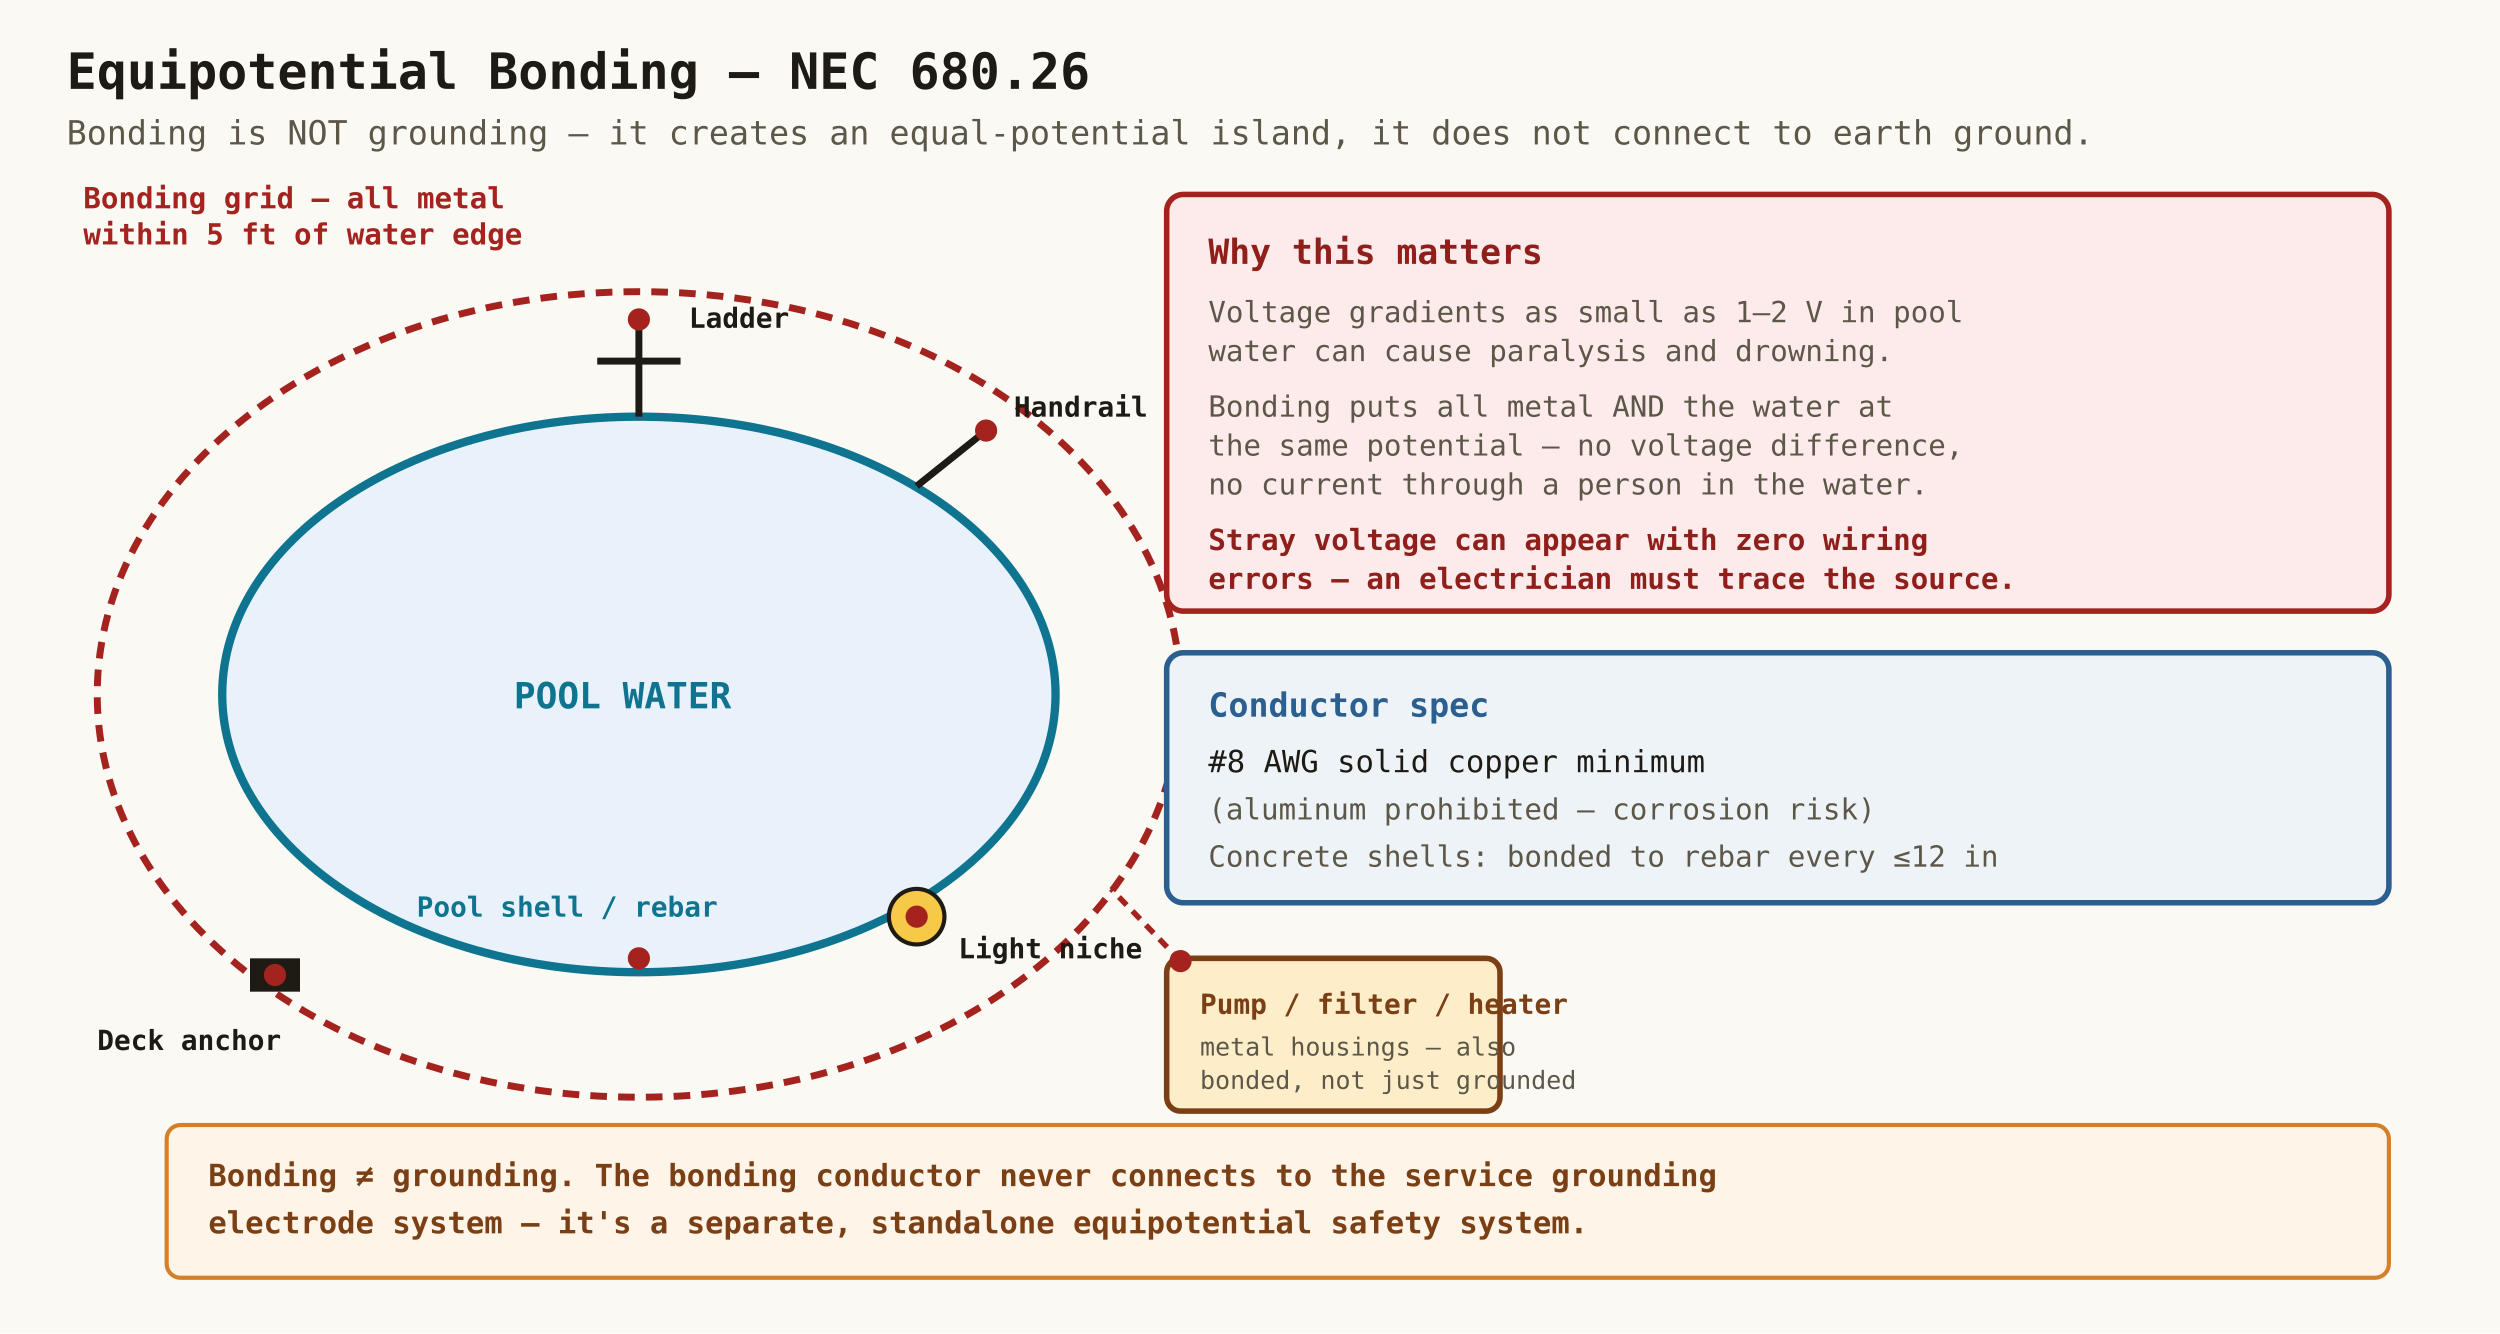
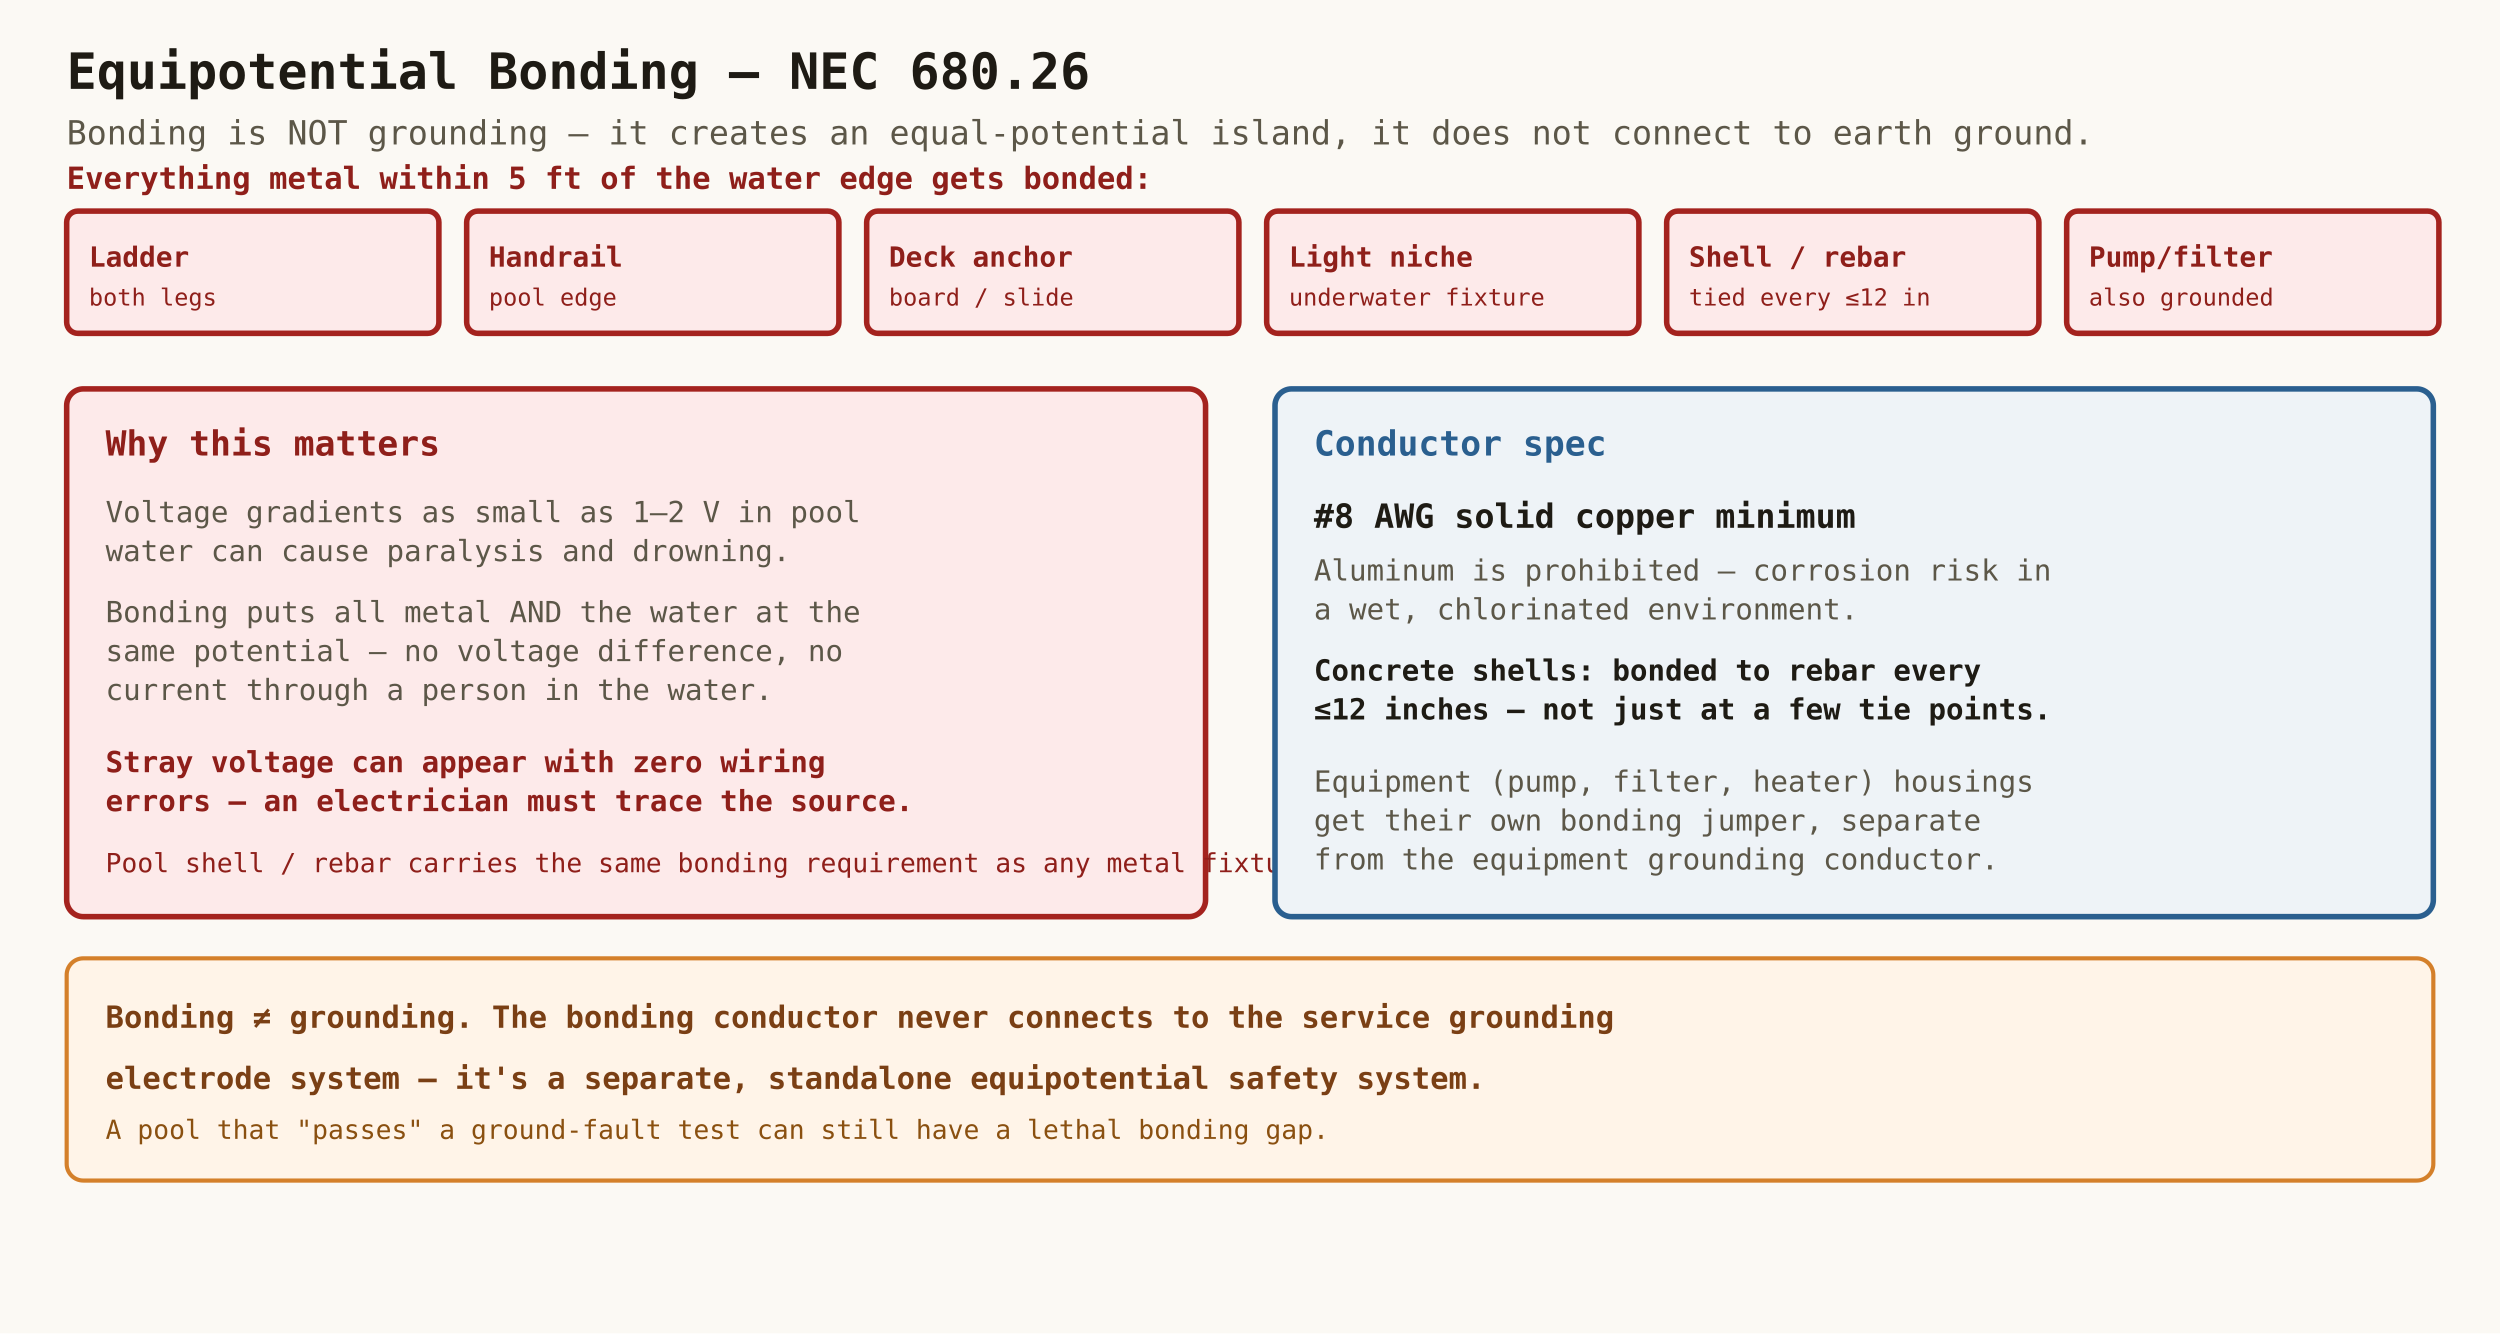
<svg xmlns="http://www.w3.org/2000/svg" viewBox="0 0 900 480" font-family="ui-monospace, Consolas, monospace">
  <rect width="900" height="480" fill="#fbf9f4" />
  <text x="24" y="32" font-size="18" font-weight="700" fill="#1e1b14">Equipotential Bonding — NEC 680.26</text>
  <text x="24" y="52" font-size="12" fill="#5c5748">Bonding is NOT grounding — it creates an equal-potential island, it does not connect to earth ground.</text>
-   <ellipse cx="230" cy="250" rx="150" ry="100" fill="#e9f2fb" stroke="#0e7490" stroke-width="3" />
-   <text x="185" y="255" font-size="13" font-weight="700" fill="#0e7490">POOL WATER</text>
-   <g fill="none" stroke="#a4231e" stroke-width="2.5" stroke-dasharray="6 4">
-     <ellipse cx="230" cy="250" rx="195" ry="145" />
+   <text x="24" y="68" font-size="11" font-weight="700" fill="#8f1f1a">Everything metal within 5 ft of the water edge gets bonded:</text>
+   <g font-size="10" font-weight="700">
+     <rect x="24" y="76" width="134" height="44" rx="4" fill="#fdeaea" stroke="#a4231e" stroke-width="2" />
+     <text x="32" y="96" fill="#8f1f1a">Ladder</text>
+     <text x="32" y="110" font-weight="400" font-size="8.5" fill="#8f1f1a">both legs</text>
+     <rect x="168" y="76" width="134" height="44" rx="4" fill="#fdeaea" stroke="#a4231e" stroke-width="2" />
+     <text x="176" y="96" fill="#8f1f1a">Handrail</text>
+     <text x="176" y="110" font-weight="400" font-size="8.5" fill="#8f1f1a">pool edge</text>
+     <rect x="312" y="76" width="134" height="44" rx="4" fill="#fdeaea" stroke="#a4231e" stroke-width="2" />
+     <text x="320" y="96" fill="#8f1f1a">Deck anchor</text>
+     <text x="320" y="110" font-weight="400" font-size="8.5" fill="#8f1f1a">board / slide</text>
+     <rect x="456" y="76" width="134" height="44" rx="4" fill="#fdeaea" stroke="#a4231e" stroke-width="2" />
+     <text x="464" y="96" fill="#8f1f1a">Light niche</text>
+     <text x="464" y="110" font-weight="400" font-size="8.5" fill="#8f1f1a">underwater fixture</text>
+     <rect x="600" y="76" width="134" height="44" rx="4" fill="#fdeaea" stroke="#a4231e" stroke-width="2" />
+     <text x="608" y="96" fill="#8f1f1a">Shell / rebar</text>
+     <text x="608" y="110" font-weight="400" font-size="8.5" fill="#8f1f1a">tied every ≤12 in</text>
+     <rect x="744" y="76" width="134" height="44" rx="4" fill="#fdeaea" stroke="#a4231e" stroke-width="2" />
+     <text x="752" y="96" fill="#8f1f1a">Pump/filter</text>
+     <text x="752" y="110" font-weight="400" font-size="8.5" fill="#8f1f1a">also grounded</text>
  </g>
-   <text x="30" y="75" font-size="10.5" font-weight="700" fill="#a4231e">Bonding grid — all metal</text>
-   <text x="30" y="88" font-size="10.5" font-weight="700" fill="#a4231e">within 5 ft of water edge</text>
-   <g stroke="#1e1b14" stroke-width="2.5">
-     <line x1="230" y1="150" x2="230" y2="115" />
-     <line x1="215" y1="130" x2="245" y2="130" />
-   </g>
-   <circle cx="230" cy="115" r="4" fill="#a4231e" />
-   <text x="248" y="118" font-size="10" font-weight="700" fill="#1e1b14">Ladder</text>
-   <g stroke="#1e1b14" stroke-width="2.5">
-     <path d="M 330 175 L 355 155" />
-   </g>
-   <circle cx="355" cy="155" r="4" fill="#a4231e" />
-   <text x="365" y="150" font-size="10" font-weight="700" fill="#1e1b14">Handrail</text>
-   <rect x="90" y="345" width="18" height="12" fill="#1e1b14" />
-   <circle cx="99" cy="351" r="4" fill="#a4231e" />
-   <text x="35" y="378" font-size="10" font-weight="700" fill="#1e1b14">Deck anchor</text>
-   <circle cx="330" cy="330" r="10" fill="#f7c948" stroke="#1e1b14" stroke-width="1.5" />
-   <circle cx="330" cy="330" r="4" fill="#a4231e" />
-   <text x="345" y="345" font-size="10" font-weight="700" fill="#1e1b14">Light niche</text>
-   <text x="150" y="330" font-size="10" font-weight="700" fill="#0e7490">Pool shell / rebar</text>
-   <circle cx="230" cy="345" r="4" fill="#a4231e" />
-   <rect x="420" y="345" width="120" height="55" rx="5" fill="#fdeec9" stroke="#7a3f14" stroke-width="2" />
-   <text x="432" y="365" font-size="10" font-weight="700" fill="#7a3f14">Pump / filter / heater</text>
-   <text x="432" y="380" font-size="9" fill="#5c5748">metal housings — also</text>
-   <text x="432" y="392" font-size="9" fill="#5c5748">bonded, not just grounded</text>
-   <circle cx="425" cy="346" r="4" fill="#a4231e" />
-   <line x1="425" y1="346" x2="400" y2="320" stroke="#a4231e" stroke-width="2" stroke-dasharray="4 3" />
-   <rect x="420" y="70" width="440" height="150" rx="6" fill="#fdeaea" stroke="#a4231e" stroke-width="2" />
-   <text x="435" y="95" font-size="12.5" font-weight="700" fill="#8f1f1a">Why this matters</text>
-   <text x="435" y="116" font-size="10.5" fill="#5c5748">Voltage gradients as small as 1–2 V in pool</text>
-   <text x="435" y="130" font-size="10.5" fill="#5c5748">water can cause paralysis and drowning.</text>
-   <text x="435" y="150" font-size="10.5" fill="#5c5748">Bonding puts all metal AND the water at</text>
-   <text x="435" y="164" font-size="10.5" fill="#5c5748">the same potential — no voltage difference,</text>
-   <text x="435" y="178" font-size="10.5" fill="#5c5748">no current through a person in the water.</text>
-   <text x="435" y="198" font-size="10.5" font-weight="700" fill="#8f1f1a">Stray voltage can appear with zero wiring</text>
-   <text x="435" y="212" font-size="10.5" font-weight="700" fill="#8f1f1a">errors — an electrician must trace the source.</text>
-   <rect x="420" y="235" width="440" height="90" rx="6" fill="#eef3f7" stroke="#2a5f8f" stroke-width="2" />
-   <text x="435" y="258" font-size="12" font-weight="700" fill="#2a5f8f">Conductor spec</text>
-   <text x="435" y="278" font-size="11" fill="#1e1b14">#8 AWG solid copper minimum</text>
-   <text x="435" y="295" font-size="10.5" fill="#5c5748">(aluminum prohibited — corrosion risk)</text>
-   <text x="435" y="312" font-size="10.5" fill="#5c5748">Concrete shells: bonded to rebar every ≤12 in</text>
-   <rect x="60" y="405" width="800" height="55" rx="5" fill="#fff4e8" stroke="#d4802a" stroke-width="1.5" />
-   <text x="75" y="427" font-size="11" font-weight="700" fill="#7a3f14">Bonding ≠ grounding. The bonding conductor never connects to the service grounding</text>
-   <text x="75" y="444" font-size="11" font-weight="700" fill="#7a3f14">electrode system — it's a separate, standalone equipotential safety system.</text>
+   <rect x="24" y="140" width="410" height="190" rx="6" fill="#fdeaea" stroke="#a4231e" stroke-width="2" />
+   <text x="38" y="164" font-size="12.5" font-weight="700" fill="#8f1f1a">Why this matters</text>
+   <text x="38" y="188" font-size="10.5" fill="#5c5748">Voltage gradients as small as 1–2 V in pool</text>
+   <text x="38" y="202" font-size="10.5" fill="#5c5748">water can cause paralysis and drowning.</text>
+   <text x="38" y="224" font-size="10.5" fill="#5c5748">Bonding puts all metal AND the water at the</text>
+   <text x="38" y="238" font-size="10.5" fill="#5c5748">same potential — no voltage difference, no</text>
+   <text x="38" y="252" font-size="10.5" fill="#5c5748">current through a person in the water.</text>
+   <text x="38" y="278" font-size="10.5" font-weight="700" fill="#8f1f1a">Stray voltage can appear with zero wiring</text>
+   <text x="38" y="292" font-size="10.5" font-weight="700" fill="#8f1f1a">errors — an electrician must trace the source.</text>
+   <text x="38" y="314" font-size="9.5" fill="#8f1f1a">Pool shell / rebar carries the same bonding requirement as any metal fixture.</text>
+   <rect x="459" y="140" width="417" height="190" rx="6" fill="#eef3f7" stroke="#2a5f8f" stroke-width="2" />
+   <text x="473" y="164" font-size="12.5" font-weight="700" fill="#2a5f8f">Conductor spec</text>
+   <text x="473" y="190" font-size="12" font-weight="700" fill="#1e1b14">#8 AWG solid copper minimum</text>
+   <text x="473" y="209" font-size="10.5" fill="#5c5748">Aluminum is prohibited — corrosion risk in</text>
+   <text x="473" y="223" font-size="10.5" fill="#5c5748">a wet, chlorinated environment.</text>
+   <text x="473" y="245" font-size="10.5" font-weight="700" fill="#1e1b14">Concrete shells: bonded to rebar every</text>
+   <text x="473" y="259" font-size="10.5" font-weight="700" fill="#1e1b14">≤12 inches — not just at a few tie points.</text>
+   <text x="473" y="285" font-size="10.5" fill="#5c5748">Equipment (pump, filter, heater) housings</text>
+   <text x="473" y="299" font-size="10.5" fill="#5c5748">get their own bonding jumper, separate</text>
+   <text x="473" y="313" font-size="10.5" fill="#5c5748">from the equipment grounding conductor.</text>
+   <rect x="24" y="345" width="852" height="80" rx="6" fill="#fff4e8" stroke="#d4802a" stroke-width="1.5" />
+   <text x="38" y="370" font-size="11" font-weight="700" fill="#7a3f14">Bonding ≠ grounding. The bonding conductor never connects to the service grounding</text>
+   <text x="38" y="392" font-size="11" font-weight="700" fill="#7a3f14">electrode system — it's a separate, standalone equipotential safety system.</text>
+   <text x="38" y="410" font-size="9.5" fill="#8a5010">A pool that "passes" a ground-fault test can still have a lethal bonding gap.</text>
</svg>
